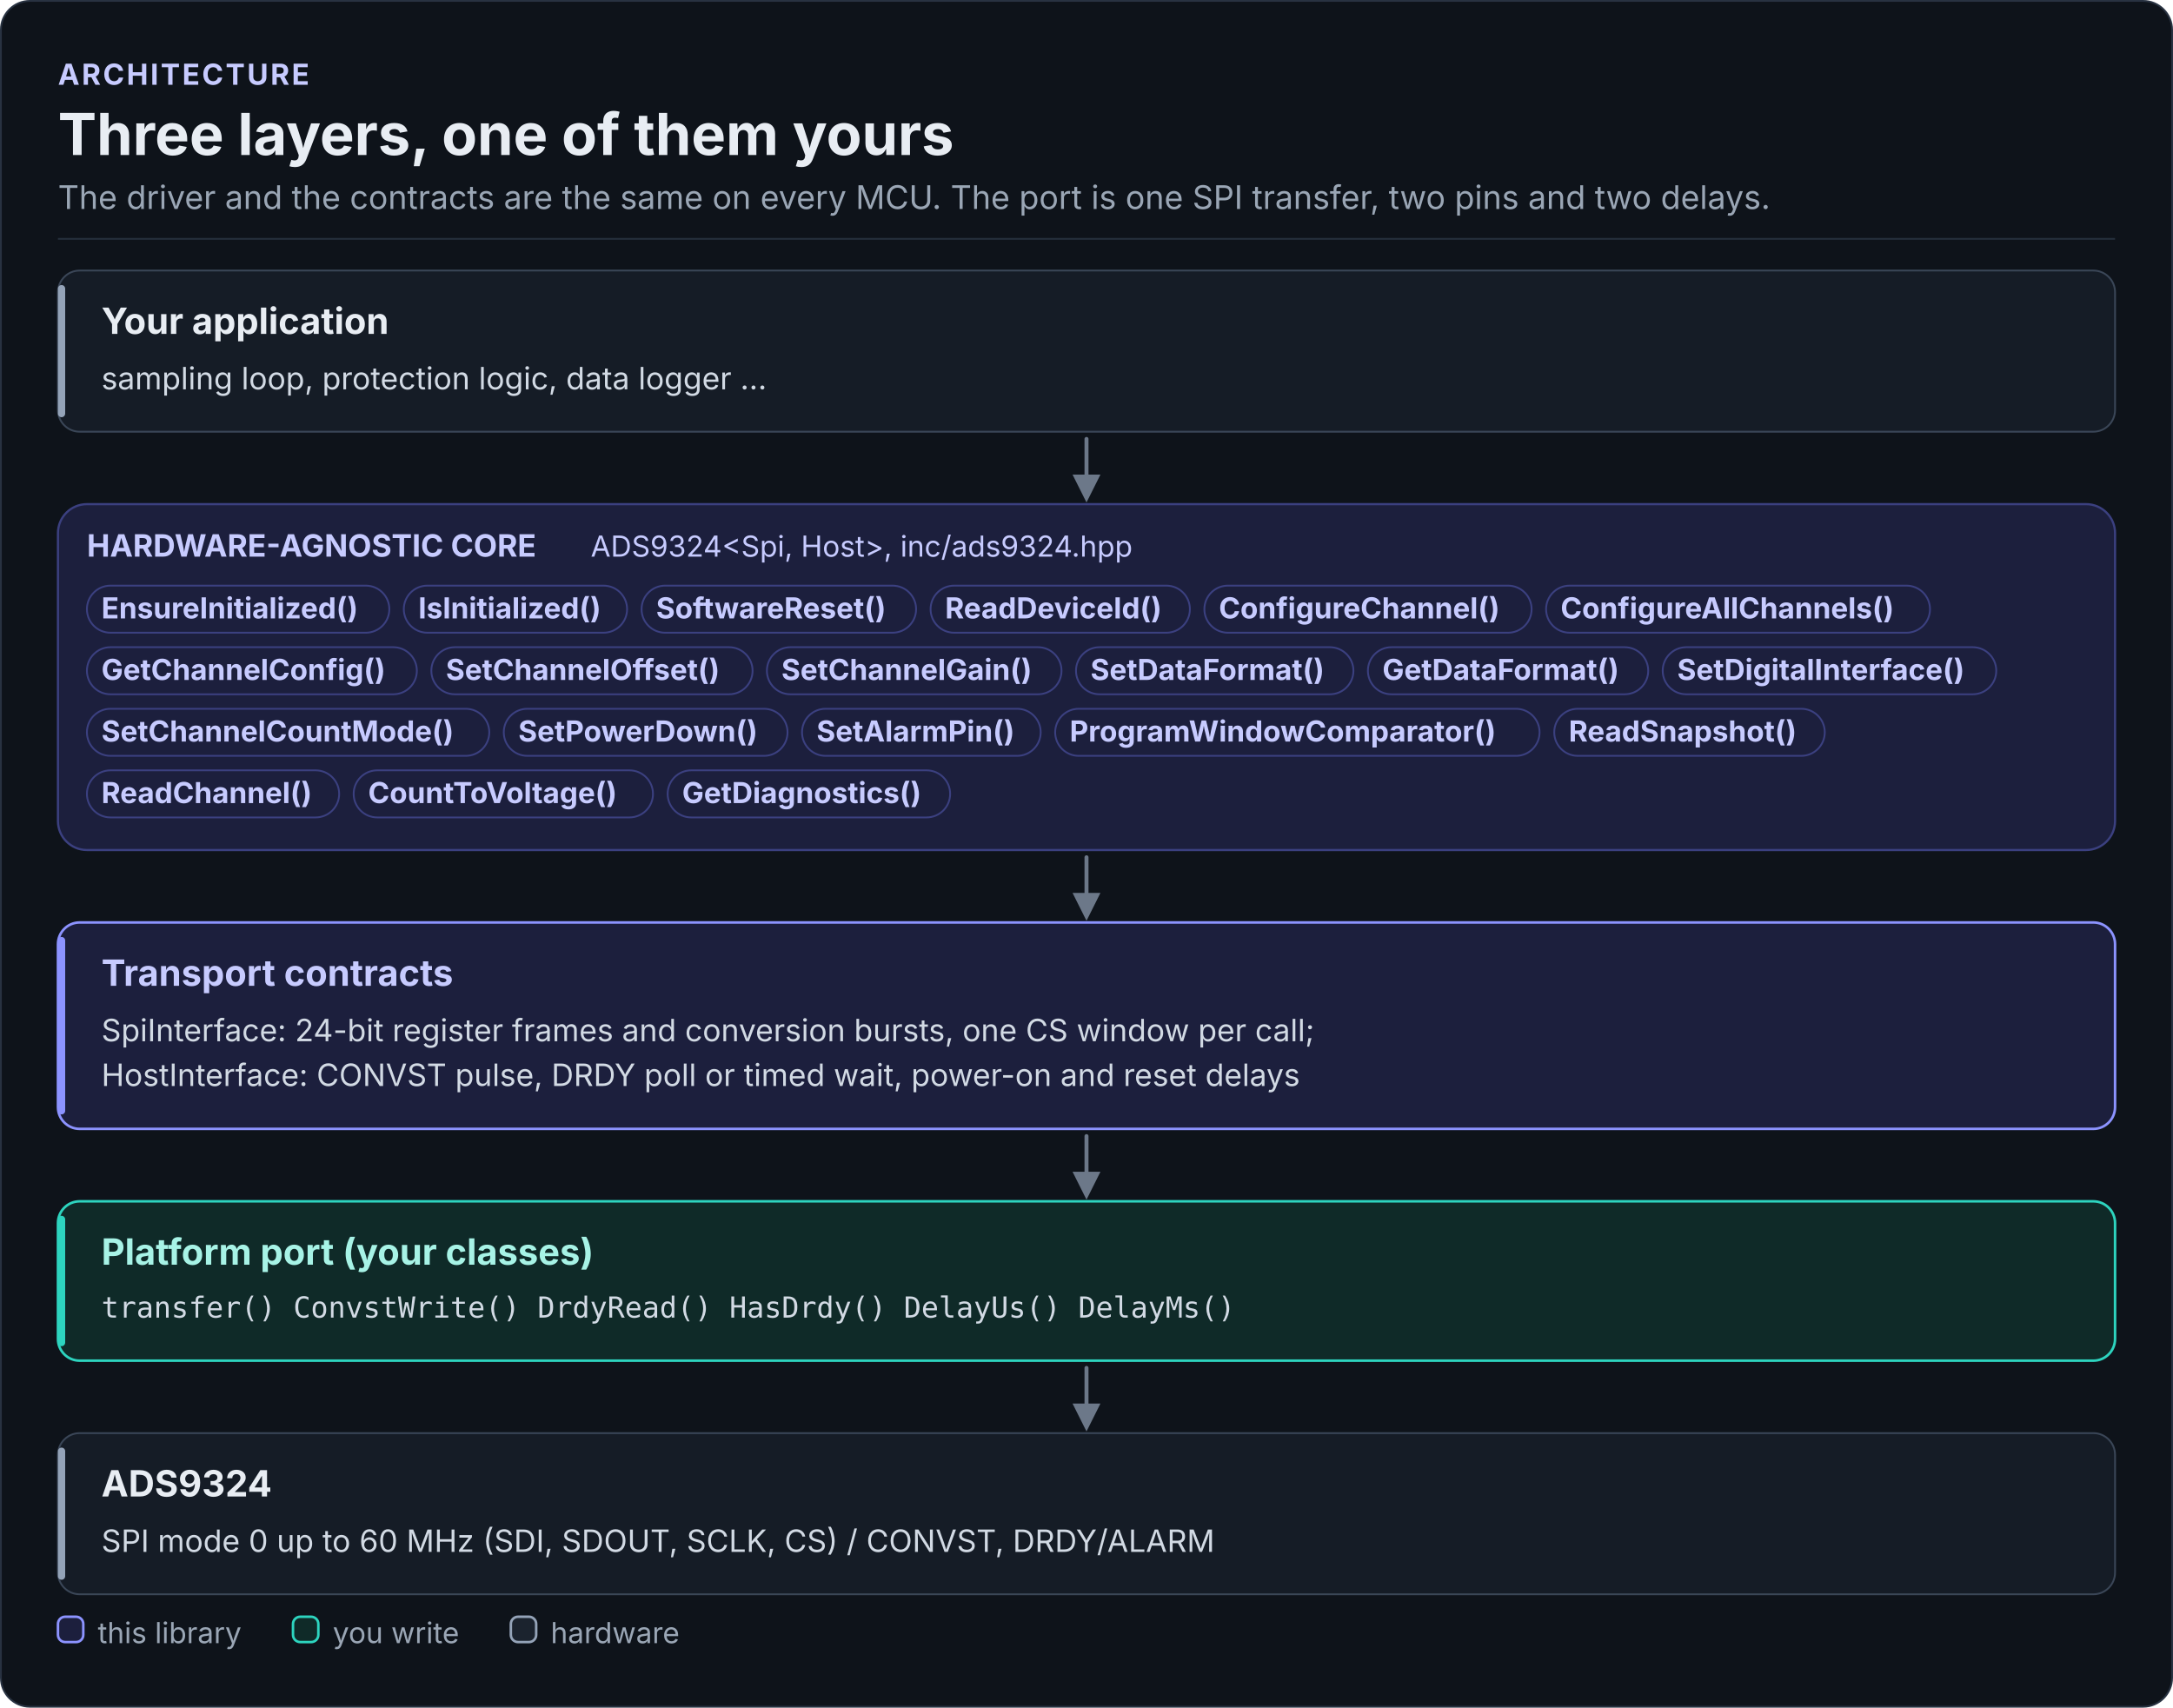
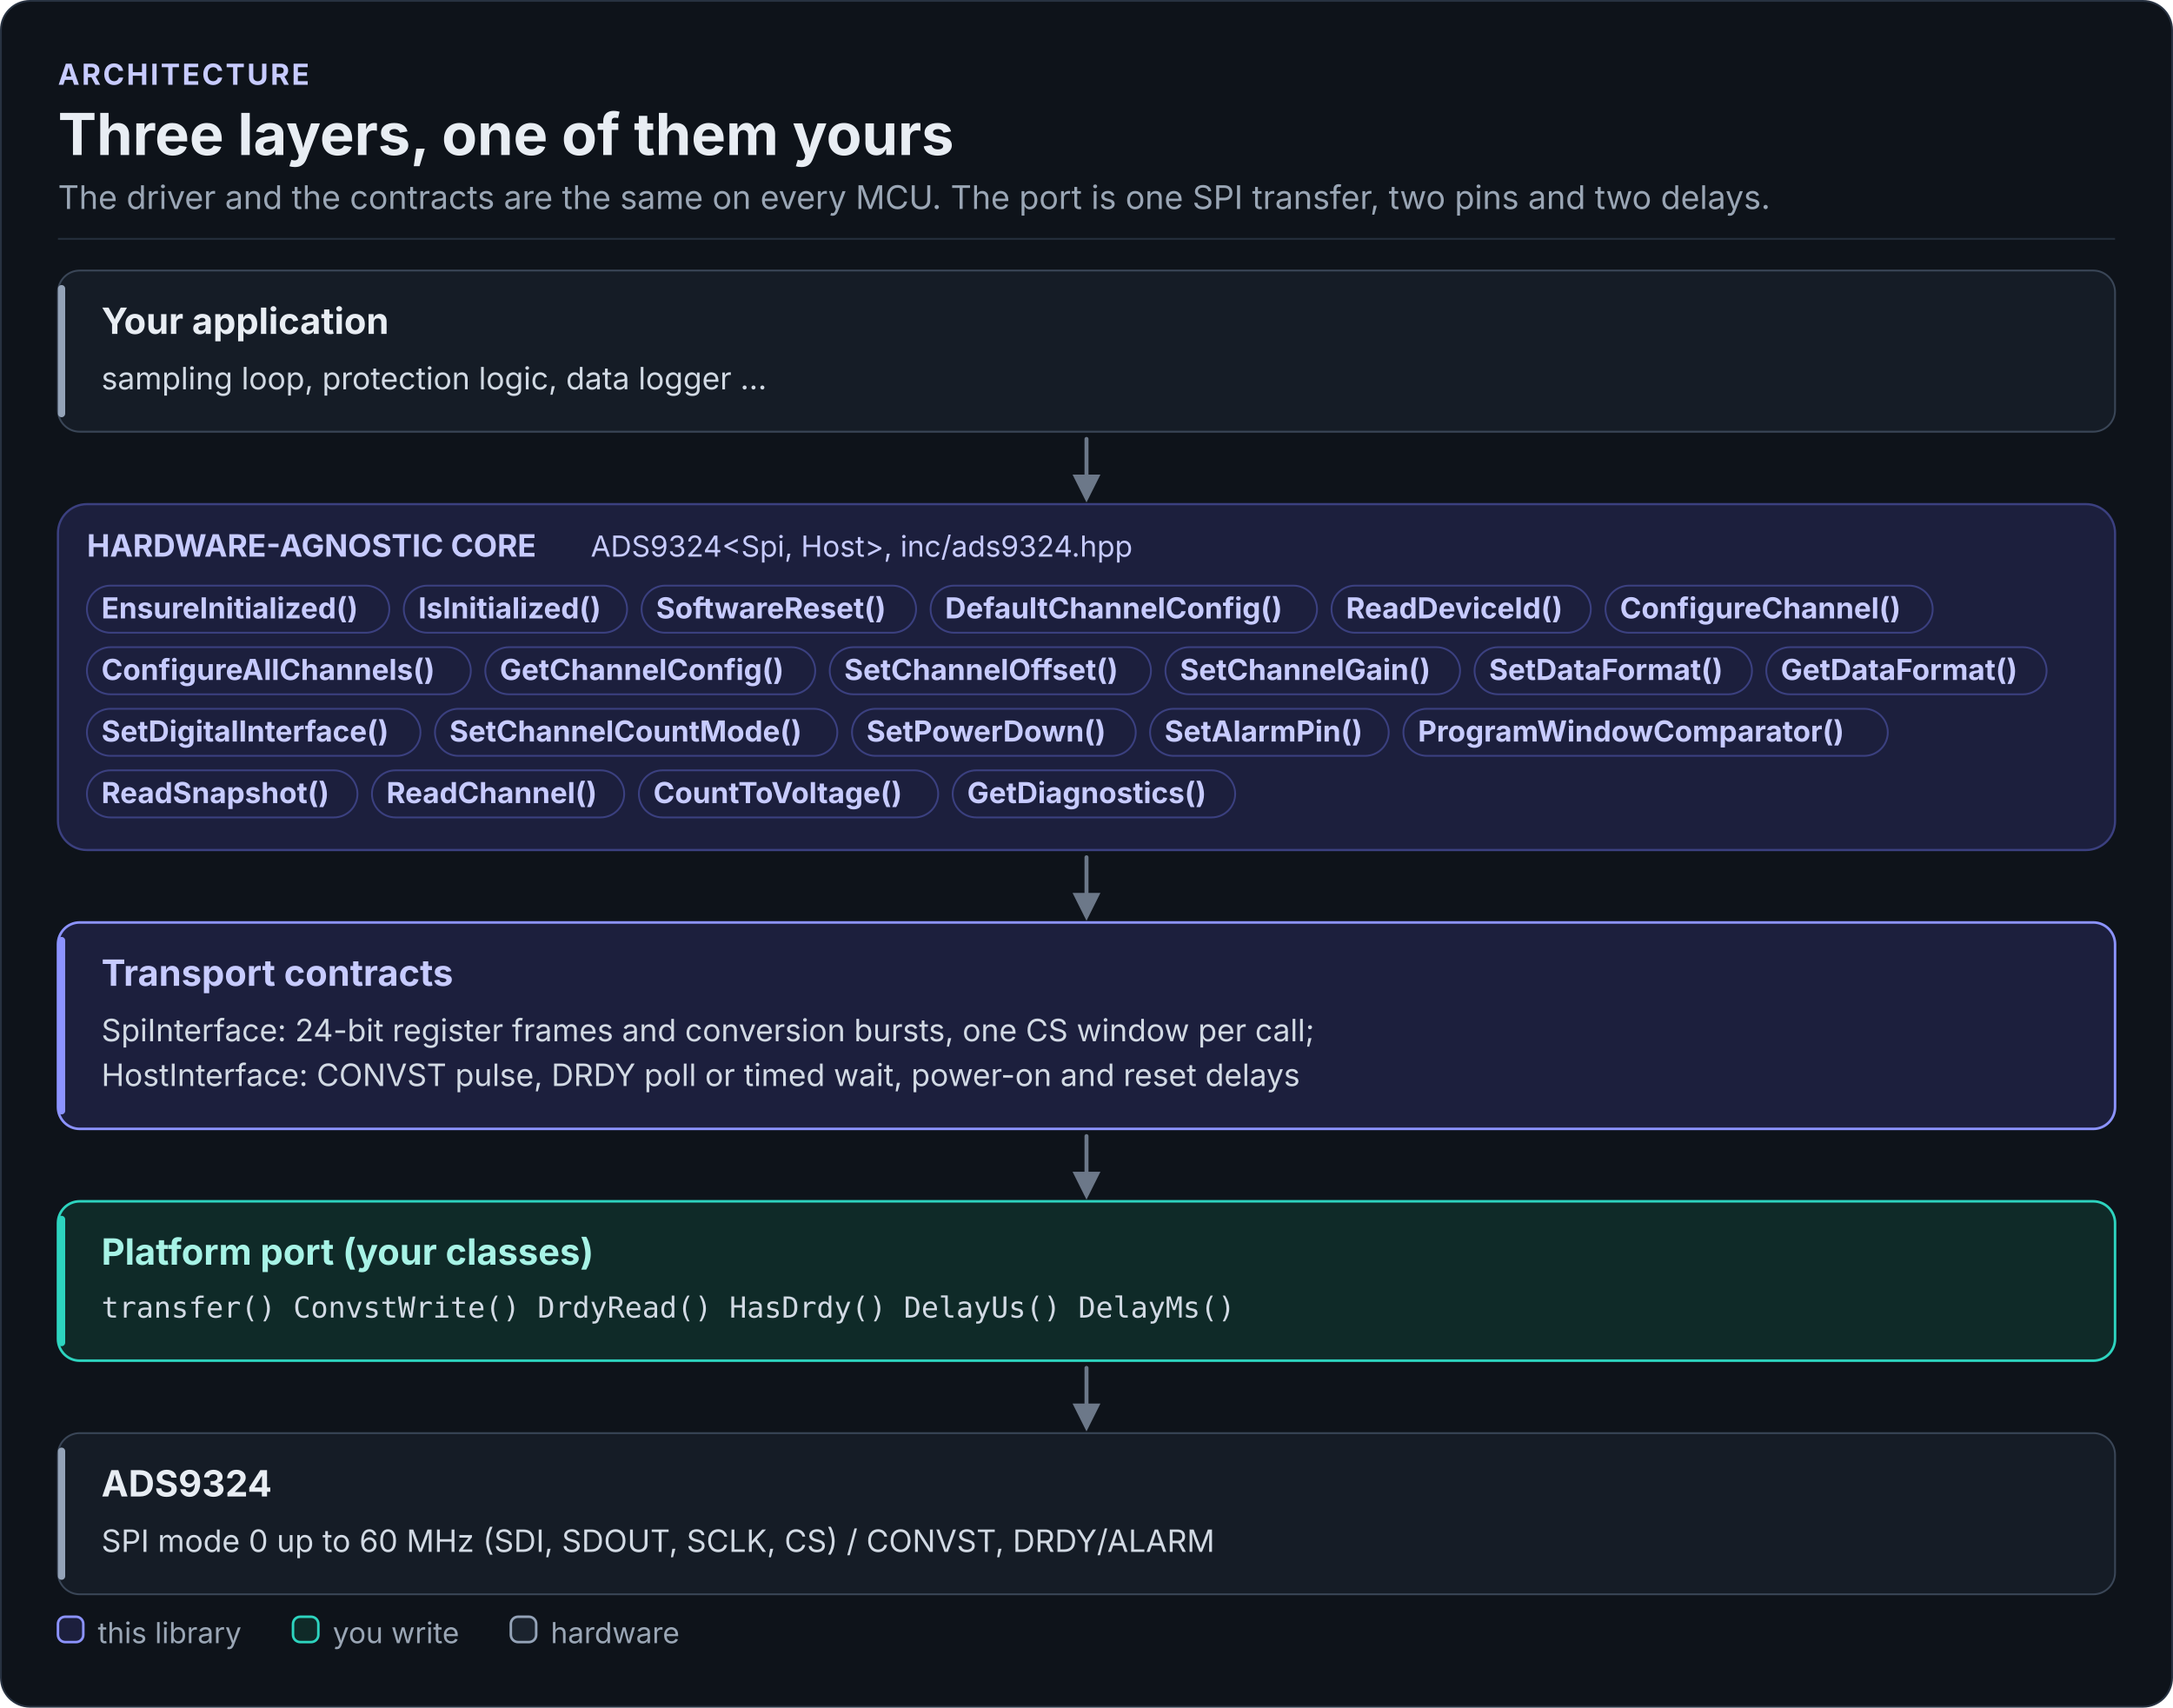
<svg xmlns="http://www.w3.org/2000/svg" width="1200" height="943" viewBox="0 0 1200 943" role="img" aria-labelledby="driver-layers-title driver-layers-desc" font-family="Inter, 'Segoe UI', Roboto, 'Helvetica Neue', Arial, sans-serif">
  <defs>
    <marker id="fk-arrow-rail" viewBox="0 0 10 10" refX="8" refY="5" markerWidth="7" markerHeight="7" orient="auto-start-reverse">
      <path d="M0 0L10 5L0 10z" fill="#6C7889" />
    </marker>
  </defs>
  <rect x="0.5" y="0.5" width="1199" height="942" rx="16" fill="#0E131A" stroke="#283241" />
  <text x="32" y="46.8" font-size="16" font-weight="700" letter-spacing="1.2" fill="#C7CBFF">ARCHITECTURE</text>
  <text x="32" y="85.6" font-size="32" font-weight="700" fill="#E8EDF3">Three layers, one of them yours</text>
  <text x="32" y="115.4" font-size="18" fill="#9AA6B5">The driver and the contracts are the same on every MCU. The port is one SPI transfer, two pins and two delays.</text>
  <rect x="32" y="131.4" width="1136" height="1" fill="#252F3C" />
  <rect x="32" y="278.4" width="1136" height="191" rx="16" fill="#1C1F3D" stroke="#3B4080" stroke-width="1.2" />
  <path d="M600 242.4 L600 274.4" fill="none" stroke="#6C7889" stroke-width="2.2" stroke-linecap="round" stroke-linejoin="round" marker-end="url(#fk-arrow-rail)" />
  <path d="M600 473.4 L600 505.4" fill="none" stroke="#6C7889" stroke-width="2.2" stroke-linecap="round" stroke-linejoin="round" marker-end="url(#fk-arrow-rail)" />
  <path d="M600 627.4 L600 659.4" fill="none" stroke="#6C7889" stroke-width="2.2" stroke-linecap="round" stroke-linejoin="round" marker-end="url(#fk-arrow-rail)" />
  <path d="M600 755.4 L600 787.4" fill="none" stroke="#6C7889" stroke-width="2.2" stroke-linecap="round" stroke-linejoin="round" marker-end="url(#fk-arrow-rail)" />
  <rect x="32" y="149.4" width="1136" height="89" rx="12" fill="#151C26" stroke="#3A4657" stroke-width="1" />
  <rect x="32" y="157.4" width="4" height="73" rx="2" fill="#94A3B8" />
  <rect x="32" y="509.4" width="1136" height="114" rx="12" fill="#1C1F3D" stroke="#8C93FF" stroke-width="1.4" />
  <rect x="32" y="517.4" width="4" height="98" rx="2" fill="#8C93FF" />
  <rect x="32" y="663.4" width="1136" height="88" rx="12" fill="#0F2A28" stroke="#2DD4BF" stroke-width="1.4" />
  <rect x="32" y="671.4" width="4" height="72" rx="2" fill="#2DD4BF" />
  <rect x="32" y="791.4" width="1136" height="89" rx="12" fill="#151C26" stroke="#3A4657" stroke-width="1" />
  <rect x="32" y="799.4" width="4" height="73" rx="2" fill="#94A3B8" />
  <text x="56" y="184.4" font-size="20" font-weight="700" fill="#E8EDF3">Your application</text>
  <text x="56" y="215" font-size="17" fill="#D2DAE4">sampling loop, protection logic, data logger ...</text>
  <rect x="48" y="323.4" width="167" height="26" rx="13" fill="#1C1F3D" stroke="#3B4080" stroke-width="1" />
  <text x="56" y="341.5" font-size="16" font-weight="700" fill="#C7CBFF">EnsureInitialized()</text>
  <rect x="223" y="323.4" width="123.3" height="26" rx="13" fill="#1C1F3D" stroke="#3B4080" stroke-width="1" />
  <text x="231" y="341.5" font-size="16" font-weight="700" fill="#C7CBFF">IsInitialized()</text>
  <rect x="354.3" y="323.4" width="151.6" height="26" rx="13" fill="#1C1F3D" stroke="#3B4080" stroke-width="1" />
  <text x="362.3" y="341.5" font-size="16" font-weight="700" fill="#C7CBFF">SoftwareReset()</text>
-   <rect x="513.9" y="323.4" width="143.2" height="26" rx="13" fill="#1C1F3D" stroke="#3B4080" stroke-width="1" />
-   <text x="521.9" y="341.5" font-size="16" font-weight="700" fill="#C7CBFF">ReadDeviceId()</text>
-   <rect x="665.1" y="323.4" width="180.7" height="26" rx="13" fill="#1C1F3D" stroke="#3B4080" stroke-width="1" />
-   <text x="673.1" y="341.5" font-size="16" font-weight="700" fill="#C7CBFF">ConfigureChannel()</text>
-   <rect x="853.8" y="323.4" width="212" height="26" rx="13" fill="#1C1F3D" stroke="#3B4080" stroke-width="1" />
-   <text x="861.8" y="341.5" font-size="16" font-weight="700" fill="#C7CBFF">ConfigureAllChannels()</text>
-   <rect x="48" y="357.4" width="182.2" height="26" rx="13" fill="#1C1F3D" stroke="#3B4080" stroke-width="1" />
-   <text x="56" y="375.5" font-size="16" font-weight="700" fill="#C7CBFF">GetChannelConfig()</text>
-   <rect x="238.2" y="357.4" width="177.4" height="26" rx="13" fill="#1C1F3D" stroke="#3B4080" stroke-width="1" />
-   <text x="246.2" y="375.5" font-size="16" font-weight="700" fill="#C7CBFF">SetChannelOffset()</text>
-   <rect x="423.5" y="357.4" width="162.7" height="26" rx="13" fill="#1C1F3D" stroke="#3B4080" stroke-width="1" />
-   <text x="431.5" y="375.5" font-size="16" font-weight="700" fill="#C7CBFF">SetChannelGain()</text>
-   <rect x="594.2" y="357.4" width="153.2" height="26" rx="13" fill="#1C1F3D" stroke="#3B4080" stroke-width="1" />
-   <text x="602.2" y="375.5" font-size="16" font-weight="700" fill="#C7CBFF">SetDataFormat()</text>
-   <rect x="755.4" y="357.4" width="154.8" height="26" rx="13" fill="#1C1F3D" stroke="#3B4080" stroke-width="1" />
-   <text x="763.4" y="375.5" font-size="16" font-weight="700" fill="#C7CBFF">GetDataFormat()</text>
-   <rect x="918.2" y="357.4" width="184.2" height="26" rx="13" fill="#1C1F3D" stroke="#3B4080" stroke-width="1" />
-   <text x="926.2" y="375.5" font-size="16" font-weight="700" fill="#C7CBFF">SetDigitalInterface()</text>
-   <rect x="48" y="391.4" width="222.2" height="26" rx="13" fill="#1C1F3D" stroke="#3B4080" stroke-width="1" />
-   <text x="56" y="409.5" font-size="16" font-weight="700" fill="#C7CBFF">SetChannelCountMode()</text>
-   <rect x="278.2" y="391.4" width="156.7" height="26" rx="13" fill="#1C1F3D" stroke="#3B4080" stroke-width="1" />
-   <text x="286.2" y="409.5" font-size="16" font-weight="700" fill="#C7CBFF">SetPowerDown()</text>
-   <rect x="442.9" y="391.4" width="131.8" height="26" rx="13" fill="#1C1F3D" stroke="#3B4080" stroke-width="1" />
-   <text x="450.9" y="409.5" font-size="16" font-weight="700" fill="#C7CBFF">SetAlarmPin()</text>
-   <rect x="582.7" y="391.4" width="267.5" height="26" rx="13" fill="#1C1F3D" stroke="#3B4080" stroke-width="1" />
-   <text x="590.7" y="409.5" font-size="16" font-weight="700" fill="#C7CBFF">ProgramWindowComparator()</text>
-   <rect x="858.3" y="391.4" width="149.4" height="26" rx="13" fill="#1C1F3D" stroke="#3B4080" stroke-width="1" />
-   <text x="866.3" y="409.5" font-size="16" font-weight="700" fill="#C7CBFF">ReadSnapshot()</text>
-   <rect x="48" y="425.4" width="139.3" height="26" rx="13" fill="#1C1F3D" stroke="#3B4080" stroke-width="1" />
-   <text x="56" y="443.5" font-size="16" font-weight="700" fill="#C7CBFF">ReadChannel()</text>
-   <rect x="195.3" y="425.4" width="165.3" height="26" rx="13" fill="#1C1F3D" stroke="#3B4080" stroke-width="1" />
-   <text x="203.3" y="443.5" font-size="16" font-weight="700" fill="#C7CBFF">CountToVoltage()</text>
-   <rect x="368.7" y="425.4" width="156" height="26" rx="13" fill="#1C1F3D" stroke="#3B4080" stroke-width="1" />
-   <text x="376.7" y="443.5" font-size="16" font-weight="700" fill="#C7CBFF">GetDiagnostics()</text>
+   <rect x="513.9" y="323.4" width="213.4" height="26" rx="13" fill="#1C1F3D" stroke="#3B4080" stroke-width="1" />
+   <text x="521.9" y="341.5" font-size="16" font-weight="700" fill="#C7CBFF">DefaultChannelConfig()</text>
+   <rect x="735.3" y="323.4" width="143.2" height="26" rx="13" fill="#1C1F3D" stroke="#3B4080" stroke-width="1" />
+   <text x="743.3" y="341.5" font-size="16" font-weight="700" fill="#C7CBFF">ReadDeviceId()</text>
+   <rect x="886.6" y="323.4" width="180.7" height="26" rx="13" fill="#1C1F3D" stroke="#3B4080" stroke-width="1" />
+   <text x="894.6" y="341.5" font-size="16" font-weight="700" fill="#C7CBFF">ConfigureChannel()</text>
+   <rect x="48" y="357.4" width="212" height="26" rx="13" fill="#1C1F3D" stroke="#3B4080" stroke-width="1" />
+   <text x="56" y="375.5" font-size="16" font-weight="700" fill="#C7CBFF">ConfigureAllChannels()</text>
+   <rect x="268" y="357.4" width="182.2" height="26" rx="13" fill="#1C1F3D" stroke="#3B4080" stroke-width="1" />
+   <text x="276" y="375.5" font-size="16" font-weight="700" fill="#C7CBFF">GetChannelConfig()</text>
+   <rect x="458.2" y="357.4" width="177.4" height="26" rx="13" fill="#1C1F3D" stroke="#3B4080" stroke-width="1" />
+   <text x="466.2" y="375.5" font-size="16" font-weight="700" fill="#C7CBFF">SetChannelOffset()</text>
+   <rect x="643.6" y="357.4" width="162.7" height="26" rx="13" fill="#1C1F3D" stroke="#3B4080" stroke-width="1" />
+   <text x="651.6" y="375.5" font-size="16" font-weight="700" fill="#C7CBFF">SetChannelGain()</text>
+   <rect x="814.3" y="357.4" width="153.2" height="26" rx="13" fill="#1C1F3D" stroke="#3B4080" stroke-width="1" />
+   <text x="822.3" y="375.5" font-size="16" font-weight="700" fill="#C7CBFF">SetDataFormat()</text>
+   <rect x="975.4" y="357.4" width="154.8" height="26" rx="13" fill="#1C1F3D" stroke="#3B4080" stroke-width="1" />
+   <text x="983.4" y="375.5" font-size="16" font-weight="700" fill="#C7CBFF">GetDataFormat()</text>
+   <rect x="48" y="391.4" width="184.2" height="26" rx="13" fill="#1C1F3D" stroke="#3B4080" stroke-width="1" />
+   <text x="56" y="409.5" font-size="16" font-weight="700" fill="#C7CBFF">SetDigitalInterface()</text>
+   <rect x="240.2" y="391.4" width="222.2" height="26" rx="13" fill="#1C1F3D" stroke="#3B4080" stroke-width="1" />
+   <text x="248.2" y="409.5" font-size="16" font-weight="700" fill="#C7CBFF">SetChannelCountMode()</text>
+   <rect x="470.5" y="391.4" width="156.7" height="26" rx="13" fill="#1C1F3D" stroke="#3B4080" stroke-width="1" />
+   <text x="478.5" y="409.5" font-size="16" font-weight="700" fill="#C7CBFF">SetPowerDown()</text>
+   <rect x="635.1" y="391.4" width="131.8" height="26" rx="13" fill="#1C1F3D" stroke="#3B4080" stroke-width="1" />
+   <text x="643.1" y="409.5" font-size="16" font-weight="700" fill="#C7CBFF">SetAlarmPin()</text>
+   <rect x="775" y="391.4" width="267.5" height="26" rx="13" fill="#1C1F3D" stroke="#3B4080" stroke-width="1" />
+   <text x="783" y="409.5" font-size="16" font-weight="700" fill="#C7CBFF">ProgramWindowComparator()</text>
+   <rect x="48" y="425.4" width="149.4" height="26" rx="13" fill="#1C1F3D" stroke="#3B4080" stroke-width="1" />
+   <text x="56" y="443.5" font-size="16" font-weight="700" fill="#C7CBFF">ReadSnapshot()</text>
+   <rect x="205.4" y="425.4" width="139.3" height="26" rx="13" fill="#1C1F3D" stroke="#3B4080" stroke-width="1" />
+   <text x="213.4" y="443.5" font-size="16" font-weight="700" fill="#C7CBFF">ReadChannel()</text>
+   <rect x="352.8" y="425.4" width="165.3" height="26" rx="13" fill="#1C1F3D" stroke="#3B4080" stroke-width="1" />
+   <text x="360.8" y="443.5" font-size="16" font-weight="700" fill="#C7CBFF">CountToVoltage()</text>
+   <rect x="526.1" y="425.4" width="156" height="26" rx="13" fill="#1C1F3D" stroke="#3B4080" stroke-width="1" />
+   <text x="534.1" y="443.5" font-size="16" font-weight="700" fill="#C7CBFF">GetDiagnostics()</text>
  <text x="48" y="307.4" font-size="17" font-weight="700" fill="#C7CBFF">HARDWARE-AGNOSTIC CORE</text>
  <text x="326.2" y="307.4" font-size="16" fill="#C7CBFF">ADS9324&lt;Spi, Host&gt;, inc/ads9324.hpp</text>
  <text x="56" y="544.4" font-size="20" font-weight="700" fill="#C7CBFF">Transport contracts</text>
  <text x="56" y="575" font-size="17" fill="#D2DAE4">SpiInterface: 24-bit register frames and conversion bursts, one CS window per call;</text>
  <text x="56" y="599.7" font-size="17" fill="#D2DAE4">HostInterface: CONVST pulse, DRDY poll or timed wait, power-on and reset delays</text>
  <text x="56" y="698.4" font-size="20" font-weight="700" fill="#A7F3E6">Platform port (your classes)</text>
  <text x="56" y="727.6" font-size="16" font-family="'JetBrains Mono', 'SFMono-Regular', Menlo, Consolas, monospace" fill="#D2DAE4">transfer()  ConvstWrite()  DrdyRead()  HasDrdy()  DelayUs()  DelayMs()</text>
  <text x="56" y="826.4" font-size="20" font-weight="700" fill="#E8EDF3">ADS9324</text>
  <text x="56" y="857" font-size="17" fill="#D2DAE4">SPI mode 0 up to 60 MHz (SDI, SDOUT, SCLK, CS)  /  CONVST, DRDY/ALARM</text>
  <rect x="32" y="892.8" width="14" height="14" rx="4" fill="#1C1F3D" stroke="#8C93FF" stroke-width="1.4" />
  <text x="54" y="907.4" font-size="16" fill="#9AA6B5">this library</text>
  <rect x="161.8" y="892.8" width="14" height="14" rx="4" fill="#0F2A28" stroke="#2DD4BF" stroke-width="1.4" />
  <text x="183.8" y="907.4" font-size="16" fill="#9AA6B5">you write</text>
  <rect x="282.1" y="892.8" width="14" height="14" rx="4" fill="#1B232E" stroke="#94A3B8" stroke-width="1.4" />
  <text x="304.1" y="907.4" font-size="16" fill="#9AA6B5">hardware</text>
</svg>
